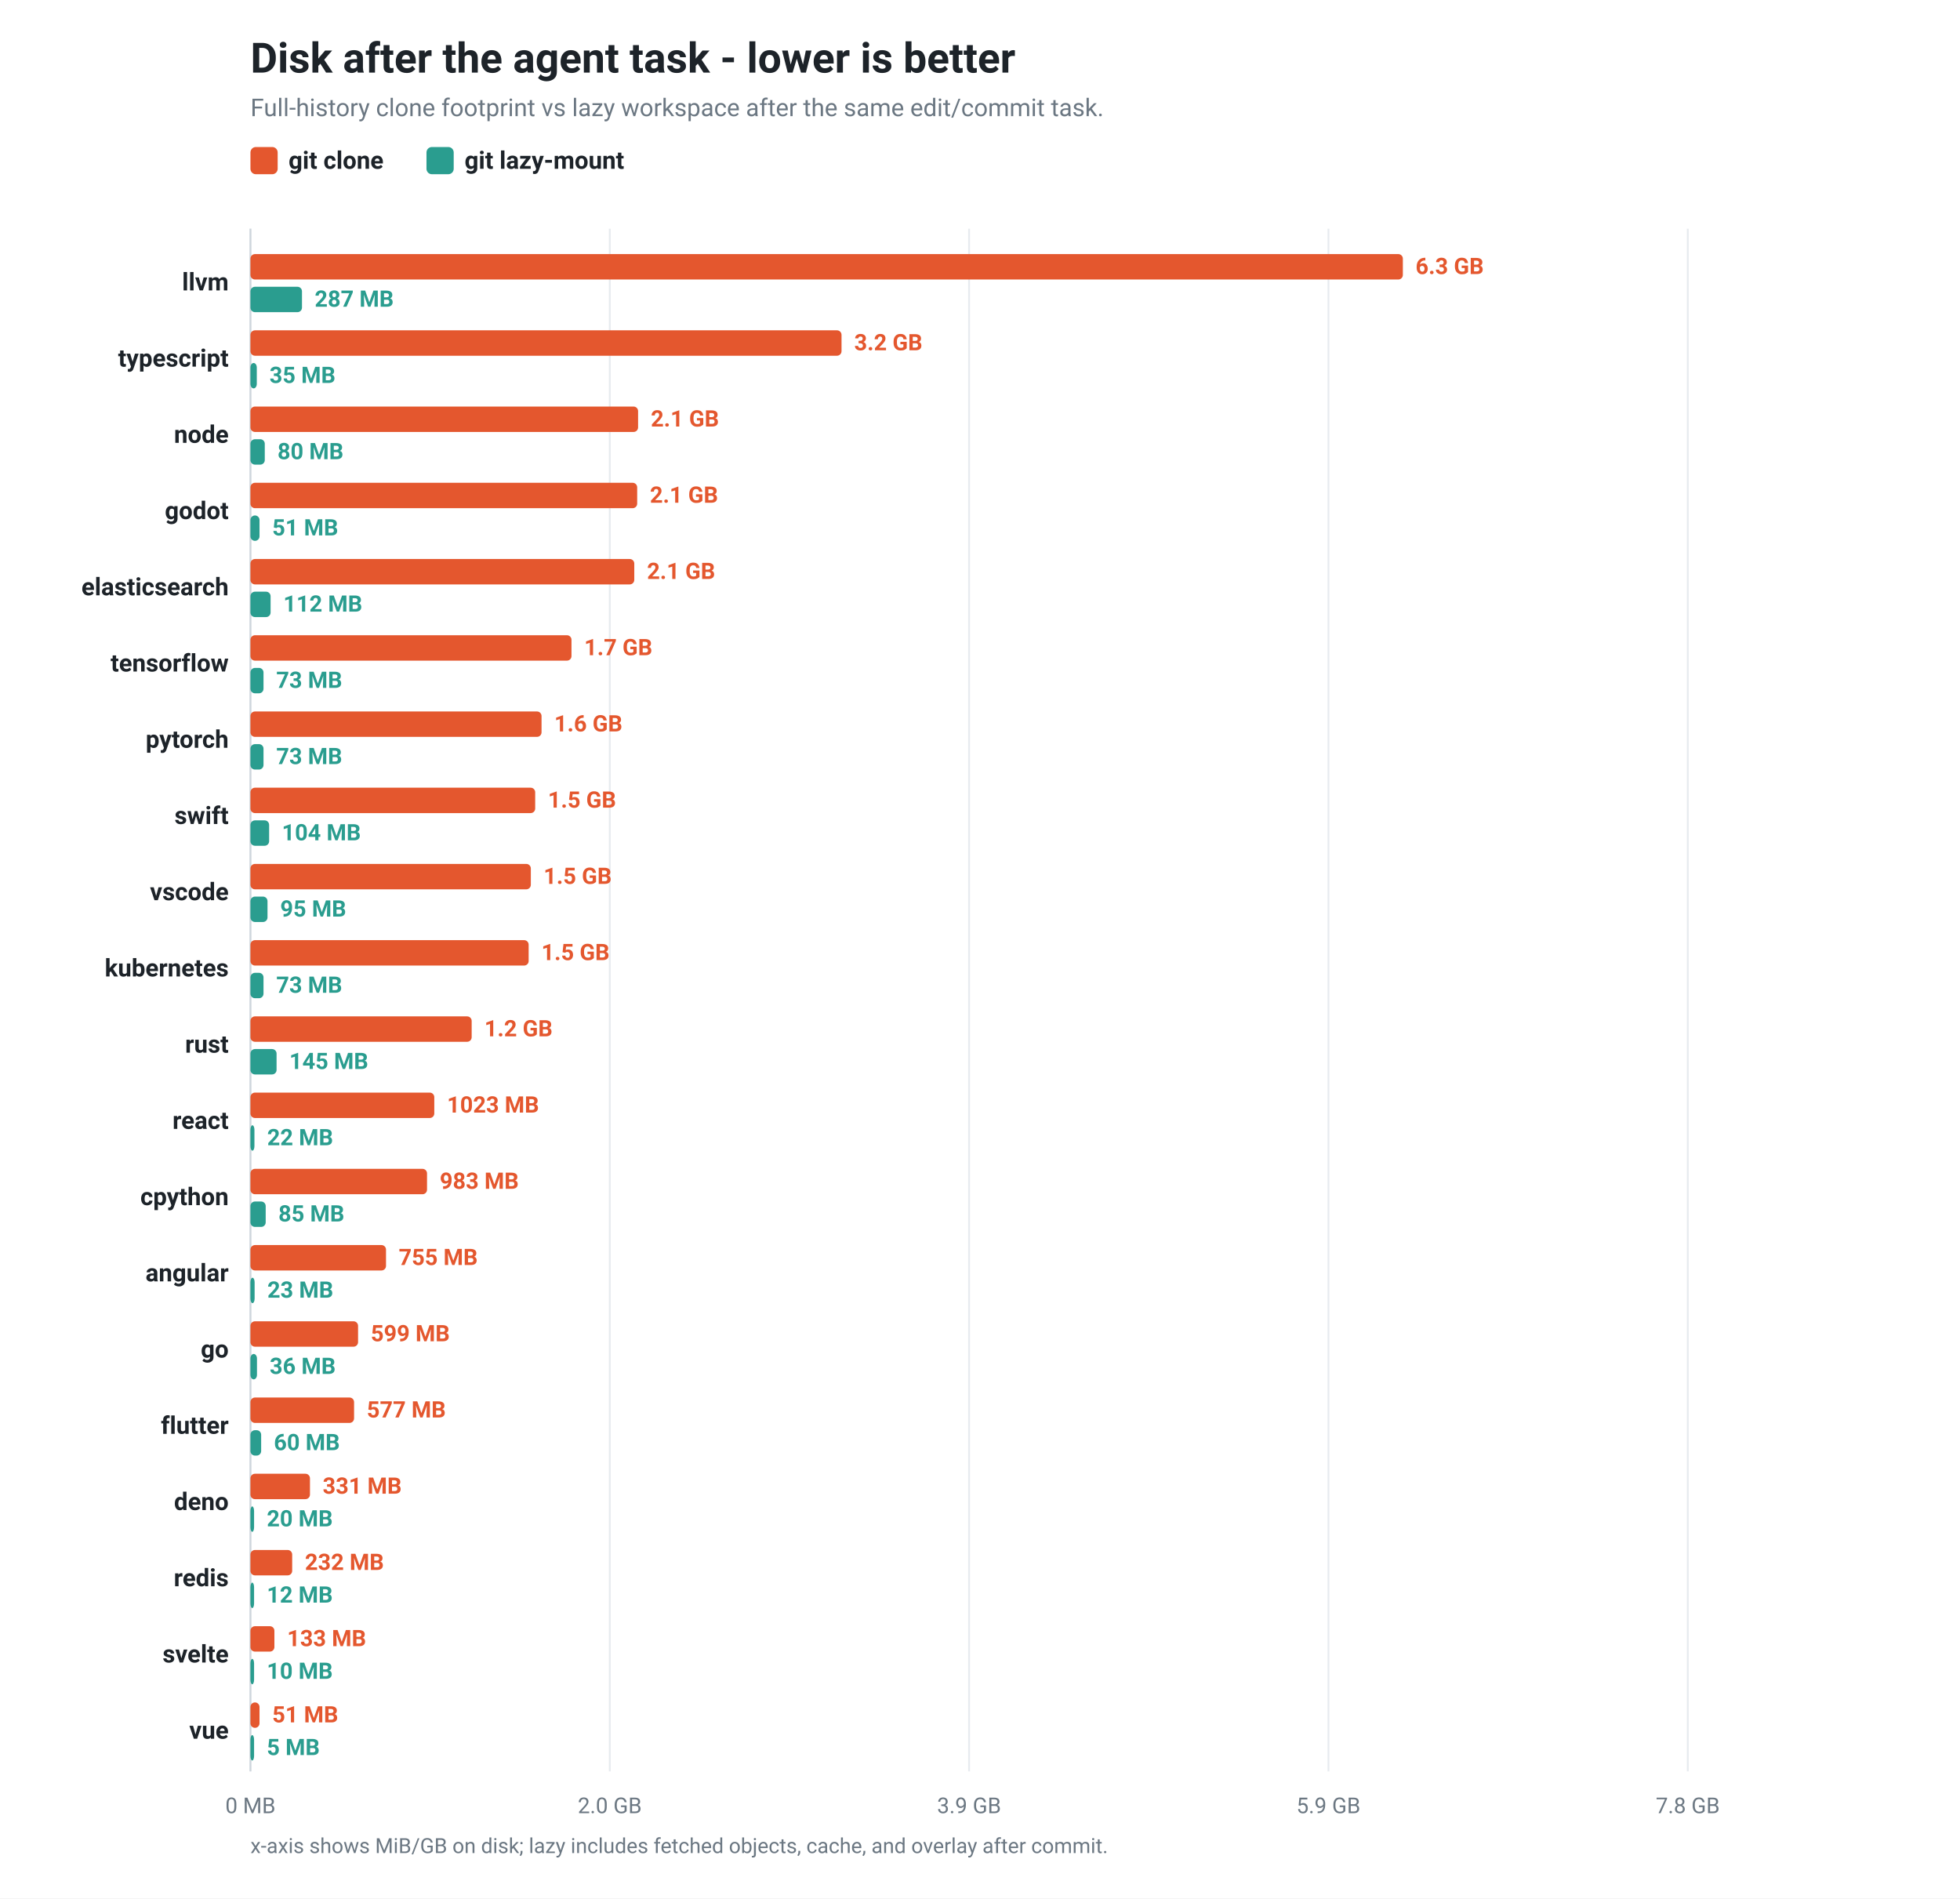
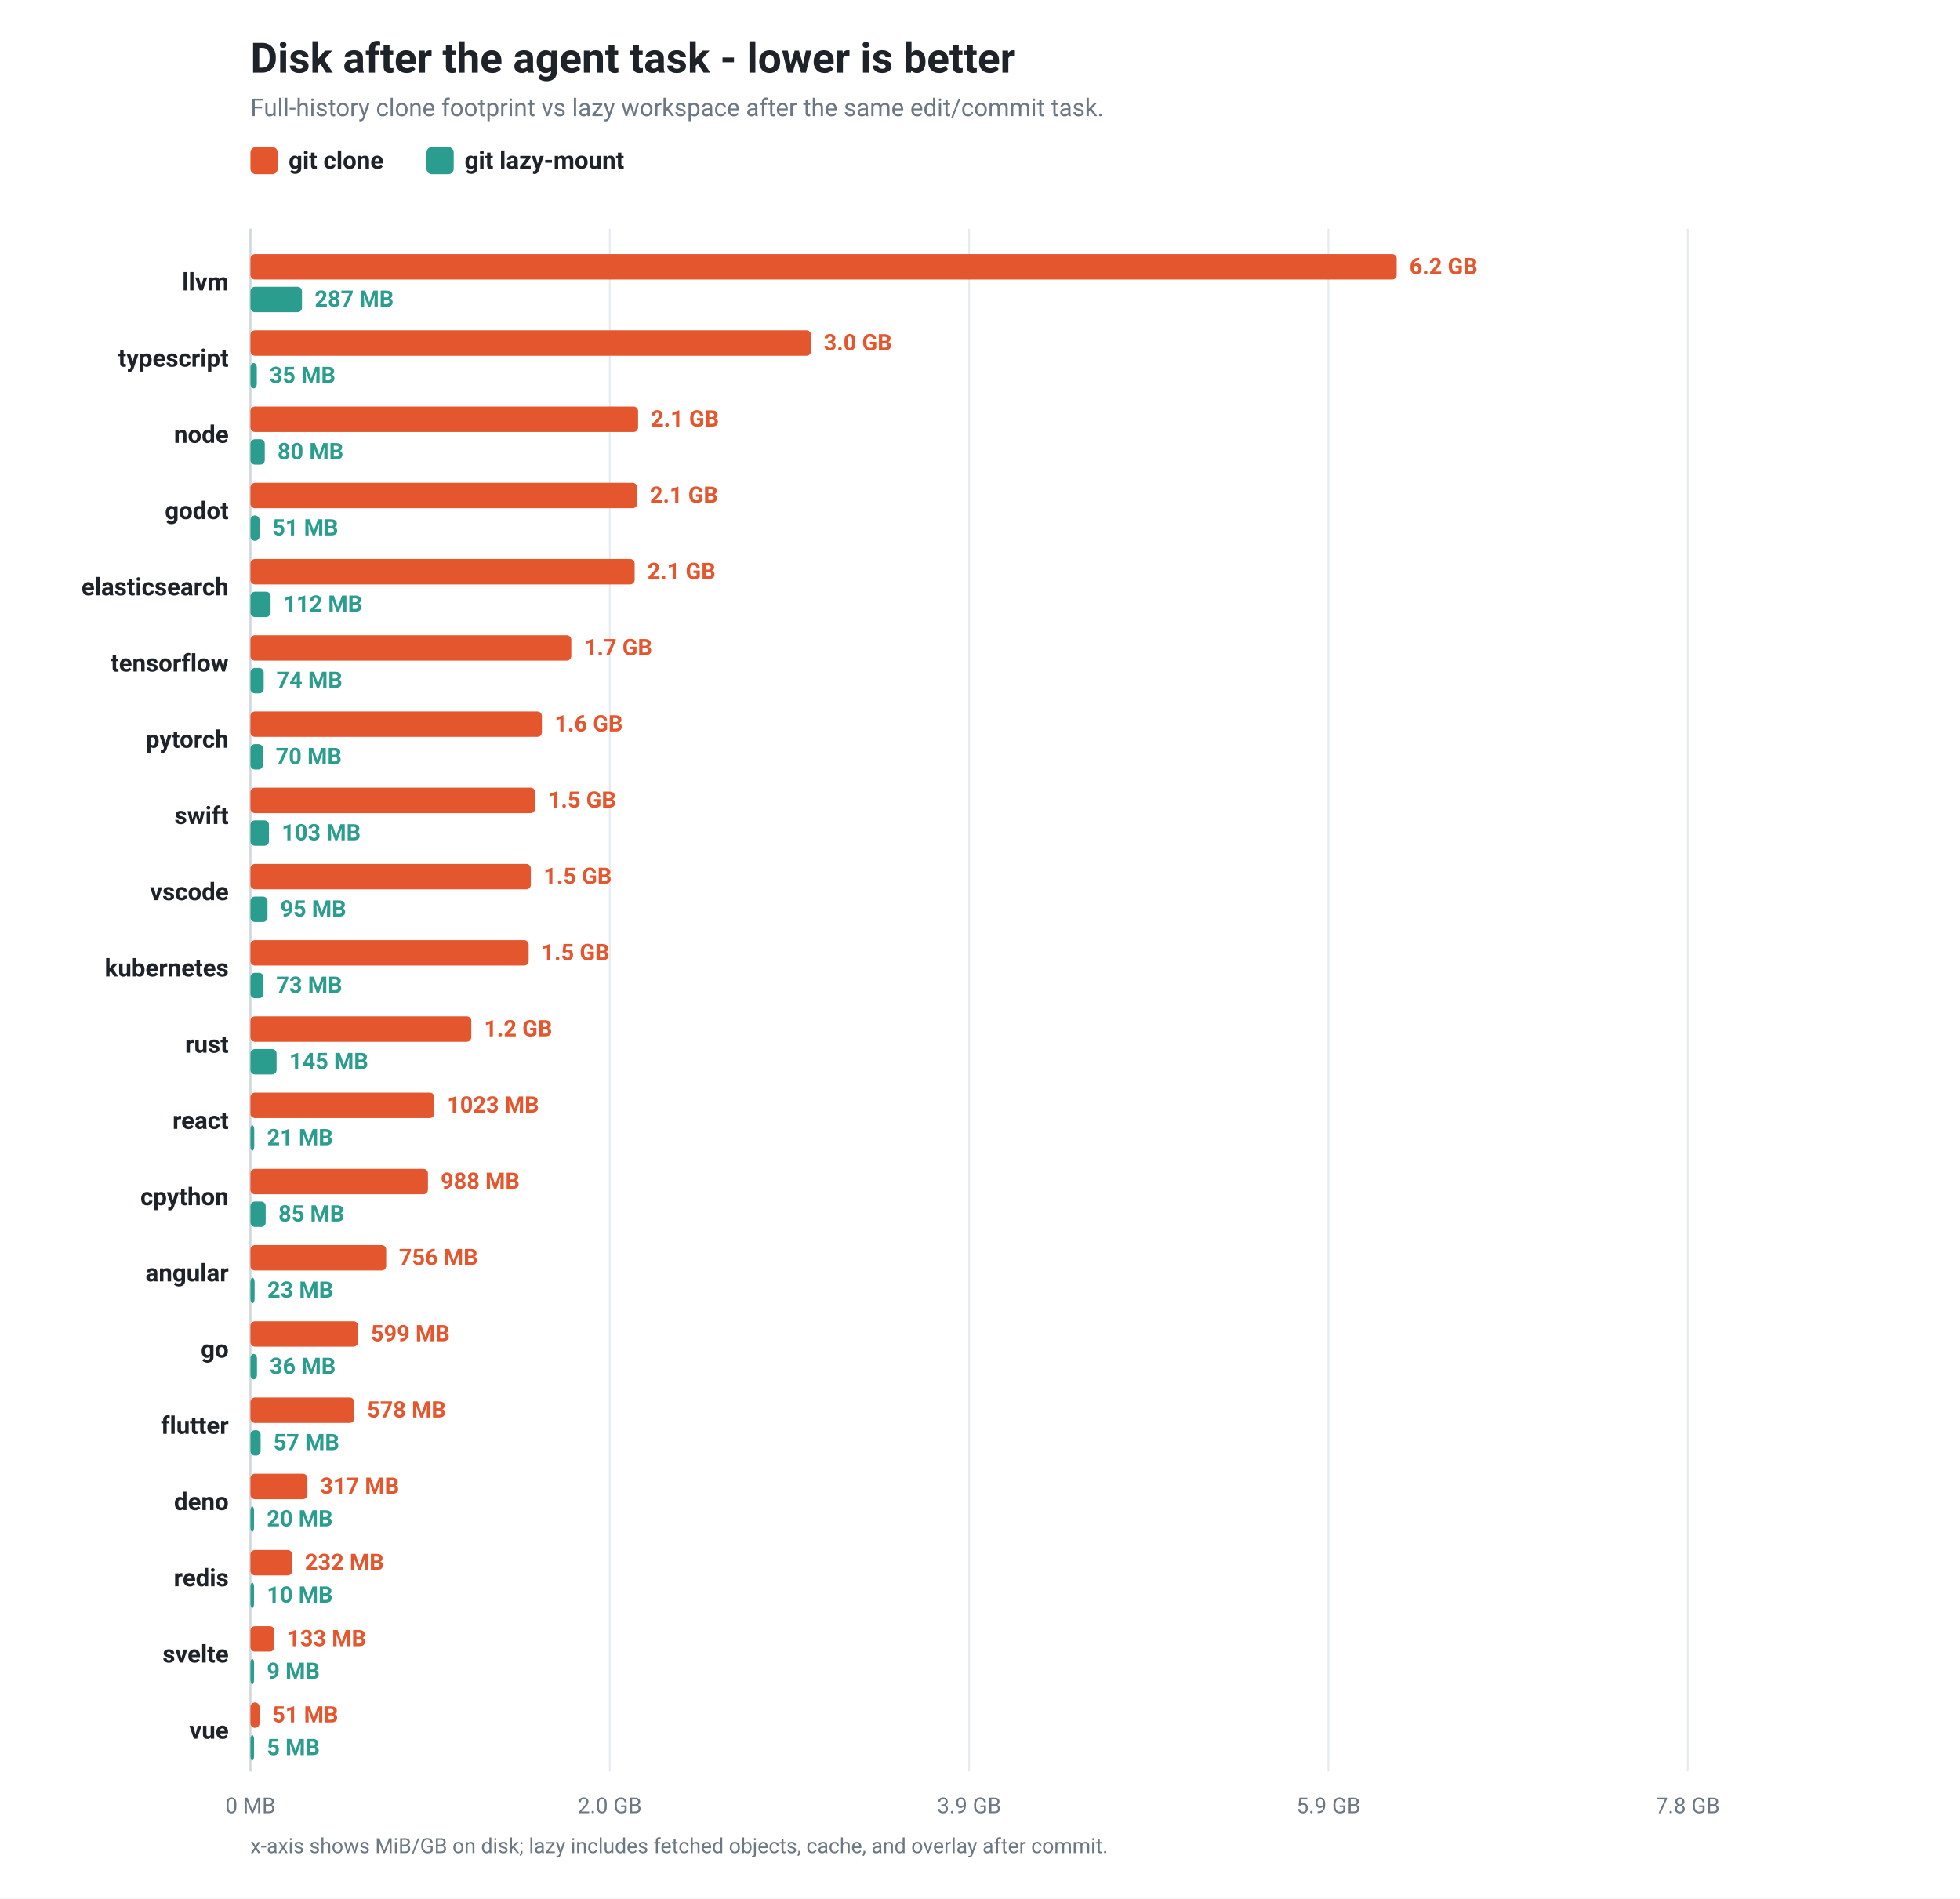
<svg xmlns="http://www.w3.org/2000/svg" width="1080" height="1046" viewBox="0 0 1080 1046" font-family="-apple-system,BlinkMacSystemFont,'Segoe UI',Roboto,Helvetica,Arial,sans-serif">
  <rect width="1080" height="1046" fill="#ffffff" />
  <text x="138" y="40" font-size="23" font-weight="700" fill="#1d2329">Disk after the agent task - lower is better</text>
  <text x="138" y="64" font-size="13.5" fill="#6b7782">Full-history clone footprint vs lazy workspace after the same edit/commit task.</text>
  <rect x="138" y="81" width="15" height="15" rx="3" fill="#e4572e" />
  <text x="159" y="93" font-size="13.5" font-weight="600" fill="#1d2329">git clone</text>
  <rect x="235" y="81" width="15" height="15" rx="3" fill="#2a9d8f" />
  <text x="256" y="93" font-size="13.5" font-weight="600" fill="#1d2329">git lazy-mount</text>
  <line x1="138.0" y1="126" x2="138.0" y2="976" stroke="#e7ebef" stroke-width="1" />
  <text x="138.0" y="999" font-size="12" fill="#6b7782" text-anchor="middle">0 MB</text>
  <line x1="336.0" y1="126" x2="336.0" y2="976" stroke="#e7ebef" stroke-width="1" />
  <text x="336.0" y="999" font-size="12" fill="#6b7782" text-anchor="middle">2.0 GB</text>
  <line x1="534.0" y1="126" x2="534.0" y2="976" stroke="#e7ebef" stroke-width="1" />
  <text x="534.0" y="999" font-size="12" fill="#6b7782" text-anchor="middle">3.9 GB</text>
  <line x1="732.0" y1="126" x2="732.0" y2="976" stroke="#e7ebef" stroke-width="1" />
  <text x="732.0" y="999" font-size="12" fill="#6b7782" text-anchor="middle">5.9 GB</text>
  <line x1="930.0" y1="126" x2="930.0" y2="976" stroke="#e7ebef" stroke-width="1" />
  <text x="930.0" y="999" font-size="12" fill="#6b7782" text-anchor="middle">7.8 GB</text>
  <line x1="138" y1="126" x2="138" y2="976" stroke="#cfd6dc" stroke-width="1" />
  <text x="126" y="160.0" font-size="13.5" font-weight="600" fill="#1d2329" text-anchor="end">llvm</text>
-   <rect x="138" y="140" width="635.0" height="14" rx="2.5" fill="#e4572e" />
-   <text x="780.0" y="151" font-size="12.5" font-weight="700" fill="#e4572e">6.3 GB</text>
+   <rect x="138" y="140" width="631.6" height="14" rx="2.5" fill="#e4572e" />
+   <text x="776.6" y="151" font-size="12.5" font-weight="700" fill="#e4572e">6.2 GB</text>
  <rect x="138" y="158" width="28.4" height="14" rx="2.5" fill="#2a9d8f" />
  <text x="173.4" y="169" font-size="12.5" font-weight="700" fill="#2a9d8f">287 MB</text>
  <text x="126" y="202.0" font-size="13.5" font-weight="600" fill="#1d2329" text-anchor="end">typescript</text>
-   <rect x="138" y="182" width="325.7" height="14" rx="2.5" fill="#e4572e" />
-   <text x="470.7" y="193" font-size="12.5" font-weight="700" fill="#e4572e">3.2 GB</text>
+   <rect x="138" y="182" width="308.9" height="14" rx="2.5" fill="#e4572e" />
+   <text x="453.9" y="193" font-size="12.5" font-weight="700" fill="#e4572e">3.0 GB</text>
  <rect x="138" y="200" width="3.5" height="14" rx="2.5" fill="#2a9d8f" />
  <text x="148.5" y="211" font-size="12.5" font-weight="700" fill="#2a9d8f">35 MB</text>
  <text x="126" y="244.0" font-size="13.5" font-weight="600" fill="#1d2329" text-anchor="end">node</text>
  <rect x="138" y="224" width="213.6" height="14" rx="2.5" fill="#e4572e" />
  <text x="358.6" y="235" font-size="12.5" font-weight="700" fill="#e4572e">2.1 GB</text>
  <rect x="138" y="242" width="7.9" height="14" rx="2.5" fill="#2a9d8f" />
  <text x="152.9" y="253" font-size="12.5" font-weight="700" fill="#2a9d8f">80 MB</text>
  <text x="126" y="286.0" font-size="13.5" font-weight="600" fill="#1d2329" text-anchor="end">godot</text>
  <rect x="138" y="266" width="213.1" height="14" rx="2.5" fill="#e4572e" />
  <text x="358.1" y="277" font-size="12.5" font-weight="700" fill="#e4572e">2.1 GB</text>
  <rect x="138" y="284" width="5.0" height="14" rx="2.5" fill="#2a9d8f" />
  <text x="150.0" y="295" font-size="12.5" font-weight="700" fill="#2a9d8f">51 MB</text>
  <text x="126" y="328.0" font-size="13.5" font-weight="600" fill="#1d2329" text-anchor="end">elasticsearch</text>
-   <rect x="138" y="308" width="211.5" height="14" rx="2.5" fill="#e4572e" />
-   <text x="356.5" y="319" font-size="12.5" font-weight="700" fill="#e4572e">2.1 GB</text>
+   <rect x="138" y="308" width="211.7" height="14" rx="2.5" fill="#e4572e" />
+   <text x="356.7" y="319" font-size="12.5" font-weight="700" fill="#e4572e">2.1 GB</text>
  <rect x="138" y="326" width="11.1" height="14" rx="2.5" fill="#2a9d8f" />
  <text x="156.1" y="337" font-size="12.5" font-weight="700" fill="#2a9d8f">112 MB</text>
  <text x="126" y="370.0" font-size="13.5" font-weight="600" fill="#1d2329" text-anchor="end">tensorflow</text>
-   <rect x="138" y="350" width="176.9" height="14" rx="2.5" fill="#e4572e" />
-   <text x="321.9" y="361" font-size="12.5" font-weight="700" fill="#e4572e">1.7 GB</text>
-   <rect x="138" y="368" width="7.2" height="14" rx="2.5" fill="#2a9d8f" />
-   <text x="152.2" y="379" font-size="12.5" font-weight="700" fill="#2a9d8f">73 MB</text>
+   <rect x="138" y="350" width="176.8" height="14" rx="2.5" fill="#e4572e" />
+   <text x="321.8" y="361" font-size="12.5" font-weight="700" fill="#e4572e">1.7 GB</text>
+   <rect x="138" y="368" width="7.3" height="14" rx="2.5" fill="#2a9d8f" />
+   <text x="152.3" y="379" font-size="12.5" font-weight="700" fill="#2a9d8f">74 MB</text>
  <text x="126" y="412.0" font-size="13.5" font-weight="600" fill="#1d2329" text-anchor="end">pytorch</text>
-   <rect x="138" y="392" width="160.4" height="14" rx="2.5" fill="#e4572e" />
-   <text x="305.4" y="403" font-size="12.5" font-weight="700" fill="#e4572e">1.6 GB</text>
-   <rect x="138" y="410" width="7.2" height="14" rx="2.5" fill="#2a9d8f" />
-   <text x="152.2" y="421" font-size="12.5" font-weight="700" fill="#2a9d8f">73 MB</text>
+   <rect x="138" y="392" width="160.6" height="14" rx="2.5" fill="#e4572e" />
+   <text x="305.6" y="403" font-size="12.5" font-weight="700" fill="#e4572e">1.6 GB</text>
+   <rect x="138" y="410" width="6.9" height="14" rx="2.5" fill="#2a9d8f" />
+   <text x="151.9" y="421" font-size="12.5" font-weight="700" fill="#2a9d8f">70 MB</text>
  <text x="126" y="454.0" font-size="13.5" font-weight="600" fill="#1d2329" text-anchor="end">swift</text>
  <rect x="138" y="434" width="156.9" height="14" rx="2.5" fill="#e4572e" />
  <text x="301.9" y="445" font-size="12.5" font-weight="700" fill="#e4572e">1.5 GB</text>
-   <rect x="138" y="452" width="10.3" height="14" rx="2.5" fill="#2a9d8f" />
-   <text x="155.3" y="463" font-size="12.5" font-weight="700" fill="#2a9d8f">104 MB</text>
+   <rect x="138" y="452" width="10.2" height="14" rx="2.5" fill="#2a9d8f" />
+   <text x="155.2" y="463" font-size="12.5" font-weight="700" fill="#2a9d8f">103 MB</text>
  <text x="126" y="496.0" font-size="13.5" font-weight="600" fill="#1d2329" text-anchor="end">vscode</text>
  <rect x="138" y="476" width="154.5" height="14" rx="2.5" fill="#e4572e" />
  <text x="299.5" y="487" font-size="12.5" font-weight="700" fill="#e4572e">1.5 GB</text>
  <rect x="138" y="494" width="9.4" height="14" rx="2.5" fill="#2a9d8f" />
  <text x="154.4" y="505" font-size="12.5" font-weight="700" fill="#2a9d8f">95 MB</text>
  <text x="126" y="538.0" font-size="13.5" font-weight="600" fill="#1d2329" text-anchor="end">kubernetes</text>
  <rect x="138" y="518" width="153.3" height="14" rx="2.5" fill="#e4572e" />
  <text x="298.3" y="529" font-size="12.5" font-weight="700" fill="#e4572e">1.5 GB</text>
  <rect x="138" y="536" width="7.2" height="14" rx="2.5" fill="#2a9d8f" />
  <text x="152.2" y="547" font-size="12.5" font-weight="700" fill="#2a9d8f">73 MB</text>
  <text x="126" y="580.0" font-size="13.5" font-weight="600" fill="#1d2329" text-anchor="end">rust</text>
-   <rect x="138" y="560" width="121.9" height="14" rx="2.5" fill="#e4572e" />
-   <text x="266.9" y="571" font-size="12.5" font-weight="700" fill="#e4572e">1.2 GB</text>
+   <rect x="138" y="560" width="121.7" height="14" rx="2.5" fill="#e4572e" />
+   <text x="266.7" y="571" font-size="12.5" font-weight="700" fill="#e4572e">1.2 GB</text>
  <rect x="138" y="578" width="14.4" height="14" rx="2.5" fill="#2a9d8f" />
  <text x="159.4" y="589" font-size="12.5" font-weight="700" fill="#2a9d8f">145 MB</text>
  <text x="126" y="622.0" font-size="13.5" font-weight="600" fill="#1d2329" text-anchor="end">react</text>
  <rect x="138" y="602" width="101.3" height="14" rx="2.5" fill="#e4572e" />
  <text x="246.3" y="613" font-size="12.5" font-weight="700" fill="#e4572e">1023 MB</text>
-   <rect x="138" y="620" width="2.2" height="14" rx="2.5" fill="#2a9d8f" />
-   <text x="147.2" y="631" font-size="12.5" font-weight="700" fill="#2a9d8f">22 MB</text>
+   <rect x="138" y="620" width="2.1" height="14" rx="2.5" fill="#2a9d8f" />
+   <text x="147.1" y="631" font-size="12.5" font-weight="700" fill="#2a9d8f">21 MB</text>
  <text x="126" y="664.0" font-size="13.5" font-weight="600" fill="#1d2329" text-anchor="end">cpython</text>
-   <rect x="138" y="644" width="97.3" height="14" rx="2.5" fill="#e4572e" />
-   <text x="242.3" y="655" font-size="12.5" font-weight="700" fill="#e4572e">983 MB</text>
+   <rect x="138" y="644" width="97.8" height="14" rx="2.5" fill="#e4572e" />
+   <text x="242.8" y="655" font-size="12.5" font-weight="700" fill="#e4572e">988 MB</text>
  <rect x="138" y="662" width="8.4" height="14" rx="2.5" fill="#2a9d8f" />
  <text x="153.4" y="673" font-size="12.5" font-weight="700" fill="#2a9d8f">85 MB</text>
  <text x="126" y="706.0" font-size="13.5" font-weight="600" fill="#1d2329" text-anchor="end">angular</text>
-   <rect x="138" y="686" width="74.7" height="14" rx="2.5" fill="#e4572e" />
-   <text x="219.7" y="697" font-size="12.5" font-weight="700" fill="#e4572e">755 MB</text>
+   <rect x="138" y="686" width="74.8" height="14" rx="2.5" fill="#e4572e" />
+   <text x="219.8" y="697" font-size="12.5" font-weight="700" fill="#e4572e">756 MB</text>
  <rect x="138" y="704" width="2.3" height="14" rx="2.5" fill="#2a9d8f" />
  <text x="147.3" y="715" font-size="12.5" font-weight="700" fill="#2a9d8f">23 MB</text>
  <text x="126" y="748.0" font-size="13.5" font-weight="600" fill="#1d2329" text-anchor="end">go</text>
  <rect x="138" y="728" width="59.3" height="14" rx="2.5" fill="#e4572e" />
  <text x="204.3" y="739" font-size="12.5" font-weight="700" fill="#e4572e">599 MB</text>
  <rect x="138" y="746" width="3.6" height="14" rx="2.5" fill="#2a9d8f" />
  <text x="148.6" y="757" font-size="12.5" font-weight="700" fill="#2a9d8f">36 MB</text>
  <text x="126" y="790.0" font-size="13.5" font-weight="600" fill="#1d2329" text-anchor="end">flutter</text>
-   <rect x="138" y="770" width="57.1" height="14" rx="2.5" fill="#e4572e" />
-   <text x="202.1" y="781" font-size="12.5" font-weight="700" fill="#e4572e">577 MB</text>
-   <rect x="138" y="788" width="5.9" height="14" rx="2.5" fill="#2a9d8f" />
-   <text x="150.9" y="799" font-size="12.5" font-weight="700" fill="#2a9d8f">60 MB</text>
+   <rect x="138" y="770" width="57.2" height="14" rx="2.5" fill="#e4572e" />
+   <text x="202.2" y="781" font-size="12.5" font-weight="700" fill="#e4572e">578 MB</text>
+   <rect x="138" y="788" width="5.6" height="14" rx="2.5" fill="#2a9d8f" />
+   <text x="150.6" y="799" font-size="12.5" font-weight="700" fill="#2a9d8f">57 MB</text>
  <text x="126" y="832.0" font-size="13.5" font-weight="600" fill="#1d2329" text-anchor="end">deno</text>
-   <rect x="138" y="812" width="32.8" height="14" rx="2.5" fill="#e4572e" />
-   <text x="177.8" y="823" font-size="12.5" font-weight="700" fill="#e4572e">331 MB</text>
+   <rect x="138" y="812" width="31.4" height="14" rx="2.5" fill="#e4572e" />
+   <text x="176.4" y="823" font-size="12.5" font-weight="700" fill="#e4572e">317 MB</text>
  <rect x="138" y="830" width="2.0" height="14" rx="2.5" fill="#2a9d8f" />
  <text x="147.0" y="841" font-size="12.5" font-weight="700" fill="#2a9d8f">20 MB</text>
  <text x="126" y="874.0" font-size="13.5" font-weight="600" fill="#1d2329" text-anchor="end">redis</text>
  <rect x="138" y="854" width="23.0" height="14" rx="2.5" fill="#e4572e" />
  <text x="168.0" y="865" font-size="12.5" font-weight="700" fill="#e4572e">232 MB</text>
  <rect x="138" y="872" width="2.0" height="14" rx="2.5" fill="#2a9d8f" />
-   <text x="147.0" y="883" font-size="12.5" font-weight="700" fill="#2a9d8f">12 MB</text>
+   <text x="147.0" y="883" font-size="12.5" font-weight="700" fill="#2a9d8f">10 MB</text>
  <text x="126" y="916.0" font-size="13.5" font-weight="600" fill="#1d2329" text-anchor="end">svelte</text>
  <rect x="138" y="896" width="13.2" height="14" rx="2.5" fill="#e4572e" />
  <text x="158.2" y="907" font-size="12.5" font-weight="700" fill="#e4572e">133 MB</text>
  <rect x="138" y="914" width="2.0" height="14" rx="2.5" fill="#2a9d8f" />
-   <text x="147.0" y="925" font-size="12.5" font-weight="700" fill="#2a9d8f">10 MB</text>
+   <text x="147.0" y="925" font-size="12.5" font-weight="700" fill="#2a9d8f">9 MB</text>
  <text x="126" y="958.0" font-size="13.5" font-weight="600" fill="#1d2329" text-anchor="end">vue</text>
  <rect x="138" y="938" width="5.0" height="14" rx="2.5" fill="#e4572e" />
  <text x="150.0" y="949" font-size="12.5" font-weight="700" fill="#e4572e">51 MB</text>
  <rect x="138" y="956" width="2.0" height="14" rx="2.5" fill="#2a9d8f" />
  <text x="147.0" y="967" font-size="12.5" font-weight="700" fill="#2a9d8f">5 MB</text>
  <text x="138" y="1021" font-size="11.5" fill="#6b7782">x-axis shows MiB/GB on disk; lazy includes fetched objects, cache, and overlay after commit.</text>
</svg>
